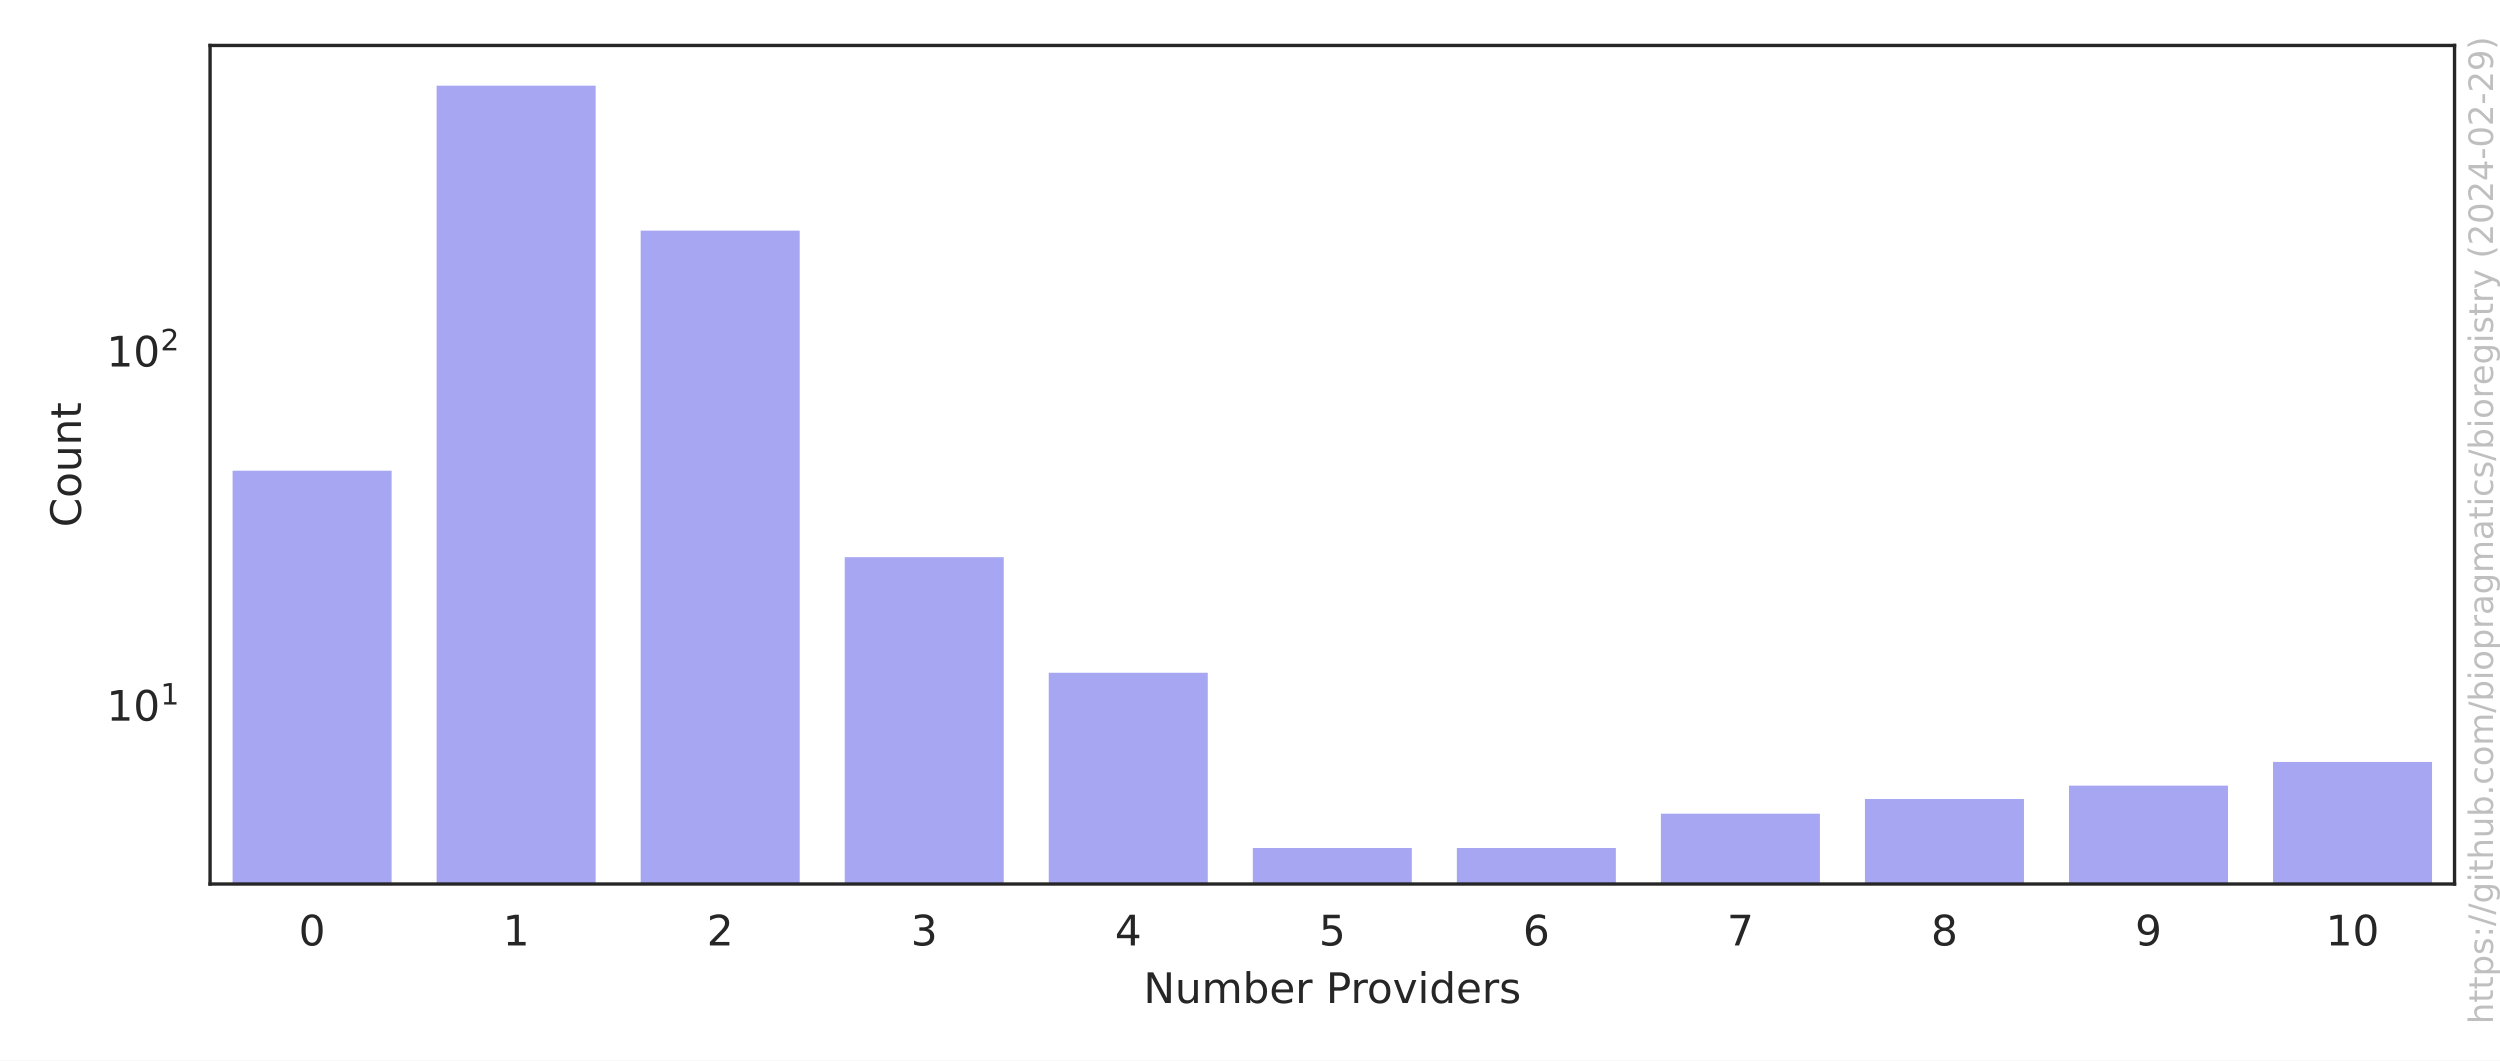
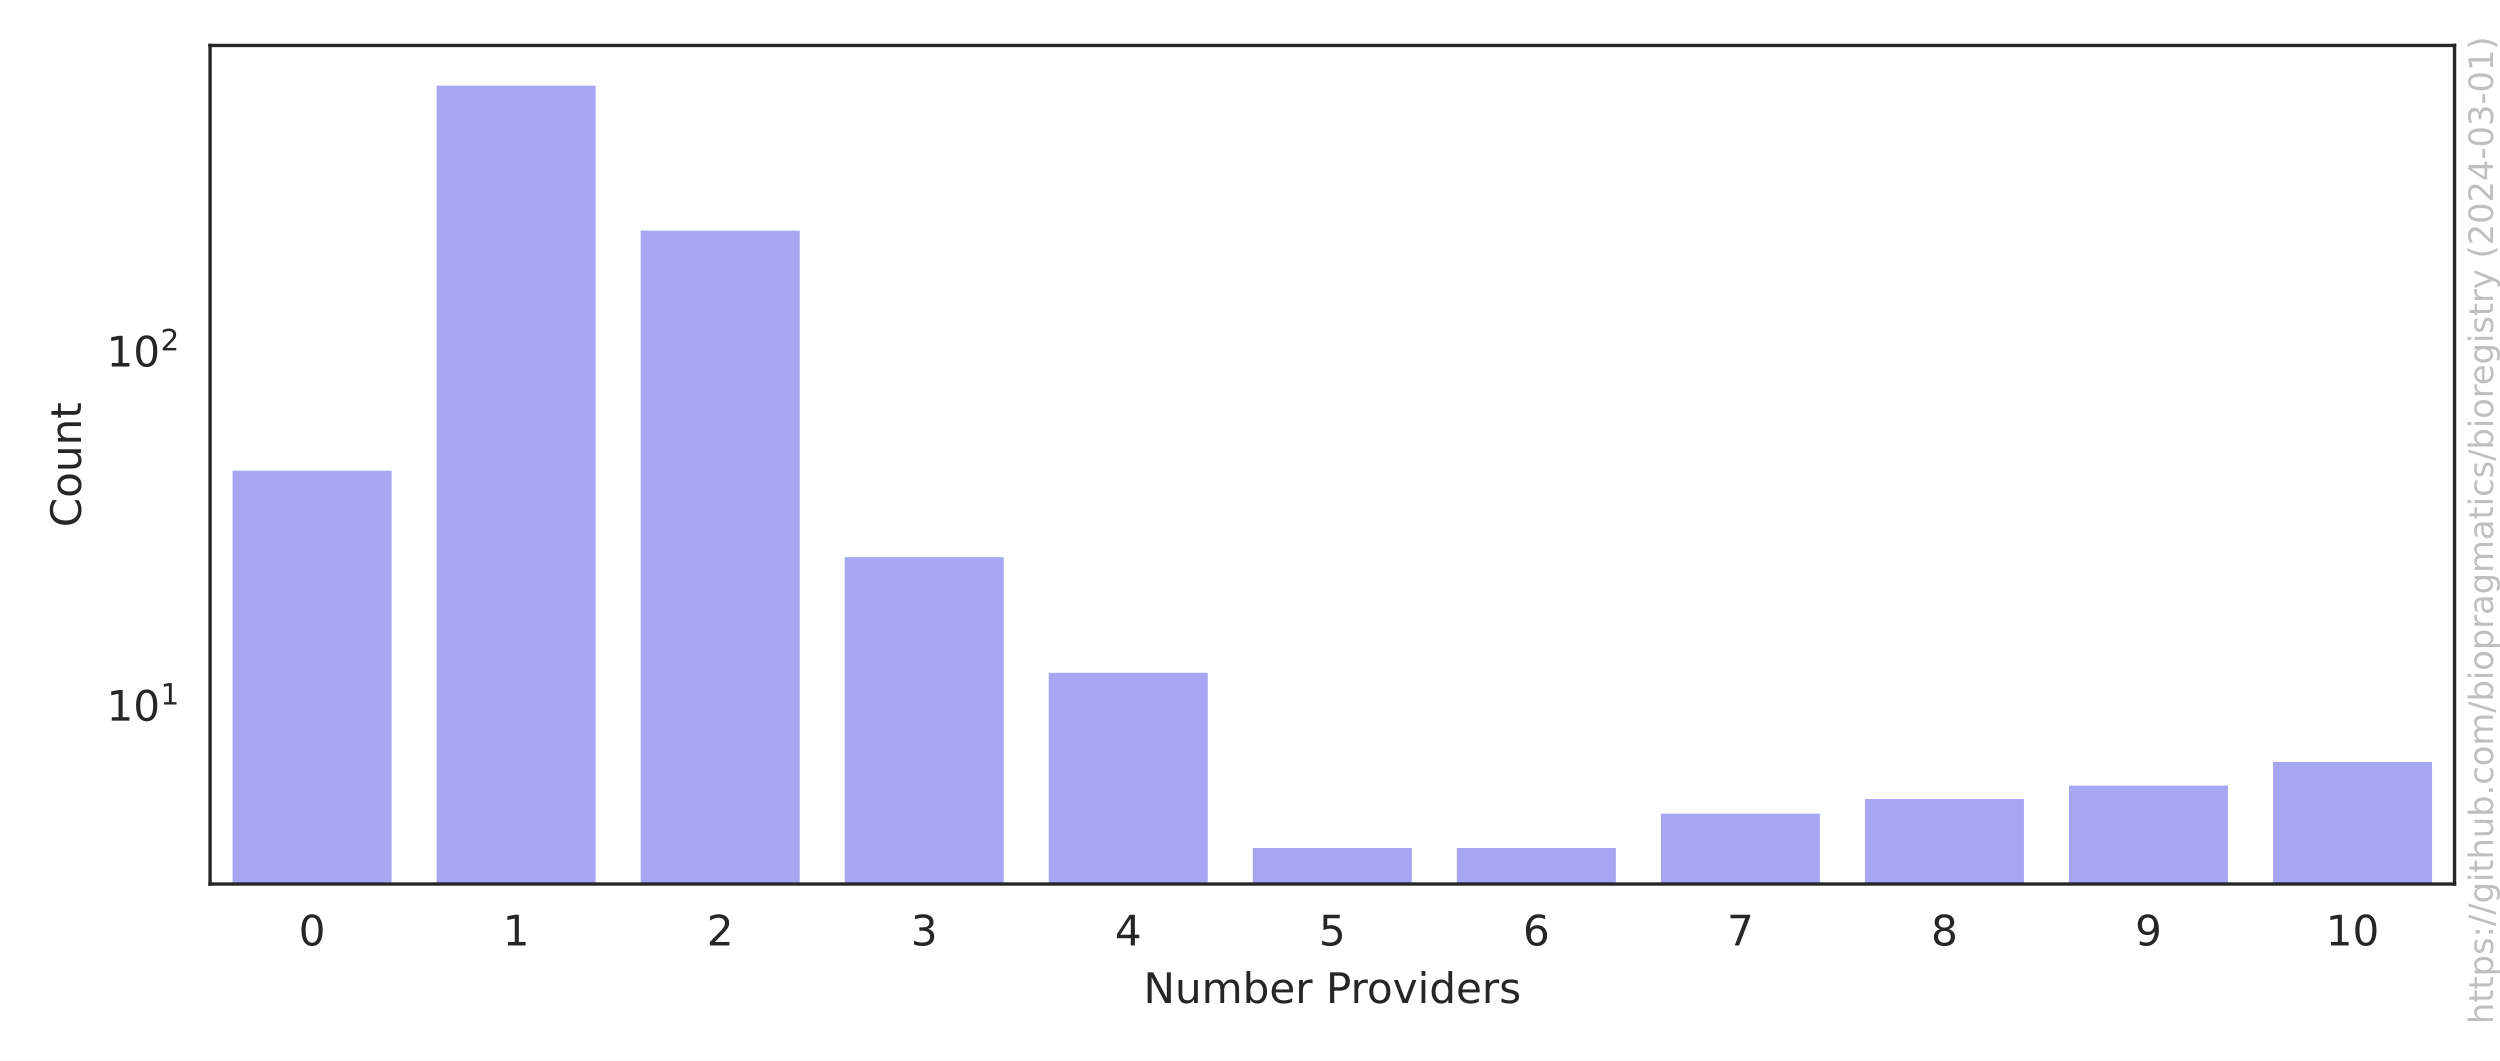
<svg xmlns="http://www.w3.org/2000/svg" xmlns:xlink="http://www.w3.org/1999/xlink" width="594pt" height="252pt" viewBox="0 0 594 252" version="1.1">
  <defs>
    <style type="text/css">*{stroke-linejoin: round; stroke-linecap: butt}</style>
  </defs>
  <g id="figure_1">
    <g id="patch_1">
      <path d="M 0 252  L 594 252  L 594 0  L 0 0  z " style="fill: #ffffff" />
    </g>
    <g id="axes_1">
      <g id="patch_2">
        <path d="M 49.913 210.04  L 583.2 210.04  L 583.2 10.8  L 49.913 10.8  z " style="fill: #ffffff" />
      </g>
      <g id="matplotlib.axis_1">
        <g id="xtick_1">
          <g id="text_1">
            <g style="fill: #262626" transform="translate(70.97177 224.6384) scale(0.1 -0.1)">
              <defs>
                <path id="DejaVuSans-30" d="M 2034 4250  Q 1547 4250 1301 3770  Q 1056 3291 1056 2328  Q 1056 1369 1301 889  Q 1547 409 2034 409  Q 2525 409 2770 889  Q 3016 1369 3016 2328  Q 3016 3291 2770 3770  Q 2525 4250 2034 4250  z M 2034 4750  Q 2819 4750 3233 4129  Q 3647 3509 3647 2328  Q 3647 1150 3233 529  Q 2819 -91 2034 -91  Q 1250 -91 836 529  Q 422 1150 422 2328  Q 422 3509 836 4129  Q 1250 4750 2034 4750  z " transform="scale(0.015625)" />
              </defs>
              <use xlink:href="#DejaVuSans-30" />
            </g>
          </g>
        </g>
        <g id="xtick_2">
          <g id="text_2">
            <g style="fill: #262626" transform="translate(119.4524 224.6384) scale(0.1 -0.1)">
              <defs>
                <path id="DejaVuSans-31" d="M 794 531  L 1825 531  L 1825 4091  L 703 3866  L 703 4441  L 1819 4666  L 2450 4666  L 2450 531  L 3481 531  L 3481 0  L 794 0  L 794 531  z " transform="scale(0.015625)" />
              </defs>
              <use xlink:href="#DejaVuSans-31" />
            </g>
          </g>
        </g>
        <g id="xtick_3">
          <g id="text_3">
            <g style="fill: #262626" transform="translate(167.9331 224.6384) scale(0.1 -0.1)">
              <defs>
                <path id="DejaVuSans-32" d="M 1228 531  L 3431 531  L 3431 0  L 469 0  L 469 531  Q 828 903 1448 1529  Q 2069 2156 2228 2338  Q 2531 2678 2651 2914  Q 2772 3150 2772 3378  Q 2772 3750 2511 3984  Q 2250 4219 1831 4219  Q 1534 4219 1204 4116  Q 875 4013 500 3803  L 500 4441  Q 881 4594 1212 4672  Q 1544 4750 1819 4750  Q 2544 4750 2975 4387  Q 3406 4025 3406 3419  Q 3406 3131 3298 2873  Q 3191 2616 2906 2266  Q 2828 2175 2409 1742  Q 1991 1309 1228 531  z " transform="scale(0.015625)" />
              </defs>
              <use xlink:href="#DejaVuSans-32" />
            </g>
          </g>
        </g>
        <g id="xtick_4">
          <g id="text_4">
            <g style="fill: #262626" transform="translate(216.4138 224.6384) scale(0.1 -0.1)">
              <defs>
                <path id="DejaVuSans-33" d="M 2597 2516  Q 3050 2419 3304 2112  Q 3559 1806 3559 1356  Q 3559 666 3084 287  Q 2609 -91 1734 -91  Q 1441 -91 1130 -33  Q 819 25 488 141  L 488 750  Q 750 597 1062 519  Q 1375 441 1716 441  Q 2309 441 2620 675  Q 2931 909 2931 1356  Q 2931 1769 2642 2001  Q 2353 2234 1838 2234  L 1294 2234  L 1294 2753  L 1863 2753  Q 2328 2753 2575 2939  Q 2822 3125 2822 3475  Q 2822 3834 2567 4026  Q 2313 4219 1838 4219  Q 1578 4219 1281 4162  Q 984 4106 628 3988  L 628 4550  Q 988 4650 1302 4700  Q 1616 4750 1894 4750  Q 2613 4750 3031 4423  Q 3450 4097 3450 3541  Q 3450 3153 3228 2886  Q 3006 2619 2597 2516  z " transform="scale(0.015625)" />
              </defs>
              <use xlink:href="#DejaVuSans-33" />
            </g>
          </g>
        </g>
        <g id="xtick_5">
          <g id="text_5">
            <g style="fill: #262626" transform="translate(264.8944 224.6384) scale(0.1 -0.1)">
              <defs>
                <path id="DejaVuSans-34" d="M 2419 4116  L 825 1625  L 2419 1625  L 2419 4116  z M 2253 4666  L 3047 4666  L 3047 1625  L 3713 1625  L 3713 1100  L 3047 1100  L 3047 0  L 2419 0  L 2419 1100  L 313 1100  L 313 1709  L 2253 4666  z " transform="scale(0.015625)" />
              </defs>
              <use xlink:href="#DejaVuSans-34" />
            </g>
          </g>
        </g>
        <g id="xtick_6">
          <g id="text_6">
            <g style="fill: #262626" transform="translate(313.3751 224.6384) scale(0.1 -0.1)">
              <defs>
                <path id="DejaVuSans-35" d="M 691 4666  L 3169 4666  L 3169 4134  L 1269 4134  L 1269 2991  Q 1406 3038 1543 3061  Q 1681 3084 1819 3084  Q 2600 3084 3056 2656  Q 3513 2228 3513 1497  Q 3513 744 3044 326  Q 2575 -91 1722 -91  Q 1428 -91 1123 -41  Q 819 9 494 109  L 494 744  Q 775 591 1075 516  Q 1375 441 1709 441  Q 2250 441 2565 725  Q 2881 1009 2881 1497  Q 2881 1984 2565 2268  Q 2250 2553 1709 2553  Q 1456 2553 1204 2497  Q 953 2441 691 2322  L 691 4666  z " transform="scale(0.015625)" />
              </defs>
              <use xlink:href="#DejaVuSans-35" />
            </g>
          </g>
        </g>
        <g id="xtick_7">
          <g id="text_7">
            <g style="fill: #262626" transform="translate(361.8558 224.6384) scale(0.1 -0.1)">
              <defs>
                <path id="DejaVuSans-36" d="M 2113 2584  Q 1688 2584 1439 2293  Q 1191 2003 1191 1497  Q 1191 994 1439 701  Q 1688 409 2113 409  Q 2538 409 2786 701  Q 3034 994 3034 1497  Q 3034 2003 2786 2293  Q 2538 2584 2113 2584  z M 3366 4563  L 3366 3988  Q 3128 4100 2886 4159  Q 2644 4219 2406 4219  Q 1781 4219 1451 3797  Q 1122 3375 1075 2522  Q 1259 2794 1537 2939  Q 1816 3084 2150 3084  Q 2853 3084 3261 2657  Q 3669 2231 3669 1497  Q 3669 778 3244 343  Q 2819 -91 2113 -91  Q 1303 -91 875 529  Q 447 1150 447 2328  Q 447 3434 972 4092  Q 1497 4750 2381 4750  Q 2619 4750 2861 4703  Q 3103 4656 3366 4563  z " transform="scale(0.015625)" />
              </defs>
              <use xlink:href="#DejaVuSans-36" />
            </g>
          </g>
        </g>
        <g id="xtick_8">
          <g id="text_8">
            <g style="fill: #262626" transform="translate(410.3364 224.6384) scale(0.1 -0.1)">
              <defs>
                <path id="DejaVuSans-37" d="M 525 4666  L 3525 4666  L 3525 4397  L 1831 0  L 1172 0  L 2766 4134  L 525 4134  L 525 4666  z " transform="scale(0.015625)" />
              </defs>
              <use xlink:href="#DejaVuSans-37" />
            </g>
          </g>
        </g>
        <g id="xtick_9">
          <g id="text_9">
            <g style="fill: #262626" transform="translate(458.8171 224.6384) scale(0.1 -0.1)">
              <defs>
                <path id="DejaVuSans-38" d="M 2034 2216  Q 1584 2216 1326 1975  Q 1069 1734 1069 1313  Q 1069 891 1326 650  Q 1584 409 2034 409  Q 2484 409 2743 651  Q 3003 894 3003 1313  Q 3003 1734 2745 1975  Q 2488 2216 2034 2216  z M 1403 2484  Q 997 2584 770 2862  Q 544 3141 544 3541  Q 544 4100 942 4425  Q 1341 4750 2034 4750  Q 2731 4750 3128 4425  Q 3525 4100 3525 3541  Q 3525 3141 3298 2862  Q 3072 2584 2669 2484  Q 3125 2378 3379 2068  Q 3634 1759 3634 1313  Q 3634 634 3220 271  Q 2806 -91 2034 -91  Q 1263 -91 848 271  Q 434 634 434 1313  Q 434 1759 690 2068  Q 947 2378 1403 2484  z M 1172 3481  Q 1172 3119 1398 2916  Q 1625 2713 2034 2713  Q 2441 2713 2670 2916  Q 2900 3119 2900 3481  Q 2900 3844 2670 4047  Q 2441 4250 2034 4250  Q 1625 4250 1398 4047  Q 1172 3844 1172 3481  z " transform="scale(0.015625)" />
              </defs>
              <use xlink:href="#DejaVuSans-38" />
            </g>
          </g>
        </g>
        <g id="xtick_10">
          <g id="text_10">
            <g style="fill: #262626" transform="translate(507.2978 224.6384) scale(0.1 -0.1)">
              <defs>
                <path id="DejaVuSans-39" d="M 703 97  L 703 672  Q 941 559 1184 500  Q 1428 441 1663 441  Q 2288 441 2617 861  Q 2947 1281 2994 2138  Q 2813 1869 2534 1725  Q 2256 1581 1919 1581  Q 1219 1581 811 2004  Q 403 2428 403 3163  Q 403 3881 828 4315  Q 1253 4750 1959 4750  Q 2769 4750 3195 4129  Q 3622 3509 3622 2328  Q 3622 1225 3098 567  Q 2575 -91 1691 -91  Q 1453 -91 1209 -44  Q 966 3 703 97  z M 1959 2075  Q 2384 2075 2632 2365  Q 2881 2656 2881 3163  Q 2881 3666 2632 3958  Q 2384 4250 1959 4250  Q 1534 4250 1286 3958  Q 1038 3666 1038 3163  Q 1038 2656 1286 2365  Q 1534 2075 1959 2075  z " transform="scale(0.015625)" />
              </defs>
              <use xlink:href="#DejaVuSans-39" />
            </g>
          </g>
        </g>
        <g id="xtick_11">
          <g id="text_11">
            <g style="fill: #262626" transform="translate(552.5972 224.6384) scale(0.1 -0.1)">
              <use xlink:href="#DejaVuSans-31" />
              <use xlink:href="#DejaVuSans-30" x="63.623" />
            </g>
          </g>
        </g>
        <g id="text_12">
          <g style="fill: #262626" transform="translate(271.6923 238.3166) scale(0.1 -0.1)">
            <defs>
              <path id="DejaVuSans-4e" d="M 628 4666  L 1478 4666  L 3547 763  L 3547 4666  L 4159 4666  L 4159 0  L 3309 0  L 1241 3903  L 1241 0  L 628 0  L 628 4666  z " transform="scale(0.015625)" />
              <path id="DejaVuSans-75" d="M 544 1381  L 544 3500  L 1119 3500  L 1119 1403  Q 1119 906 1312 657  Q 1506 409 1894 409  Q 2359 409 2629 706  Q 2900 1003 2900 1516  L 2900 3500  L 3475 3500  L 3475 0  L 2900 0  L 2900 538  Q 2691 219 2414 64  Q 2138 -91 1772 -91  Q 1169 -91 856 284  Q 544 659 544 1381  z M 1991 3584  L 1991 3584  z " transform="scale(0.015625)" />
              <path id="DejaVuSans-6d" d="M 3328 2828  Q 3544 3216 3844 3400  Q 4144 3584 4550 3584  Q 5097 3584 5394 3201  Q 5691 2819 5691 2113  L 5691 0  L 5113 0  L 5113 2094  Q 5113 2597 4934 2840  Q 4756 3084 4391 3084  Q 3944 3084 3684 2787  Q 3425 2491 3425 1978  L 3425 0  L 2847 0  L 2847 2094  Q 2847 2600 2669 2842  Q 2491 3084 2119 3084  Q 1678 3084 1418 2786  Q 1159 2488 1159 1978  L 1159 0  L 581 0  L 581 3500  L 1159 3500  L 1159 2956  Q 1356 3278 1631 3431  Q 1906 3584 2284 3584  Q 2666 3584 2933 3390  Q 3200 3197 3328 2828  z " transform="scale(0.015625)" />
              <path id="DejaVuSans-62" d="M 3116 1747  Q 3116 2381 2855 2742  Q 2594 3103 2138 3103  Q 1681 3103 1420 2742  Q 1159 2381 1159 1747  Q 1159 1113 1420 752  Q 1681 391 2138 391  Q 2594 391 2855 752  Q 3116 1113 3116 1747  z M 1159 2969  Q 1341 3281 1617 3432  Q 1894 3584 2278 3584  Q 2916 3584 3314 3078  Q 3713 2572 3713 1747  Q 3713 922 3314 415  Q 2916 -91 2278 -91  Q 1894 -91 1617 61  Q 1341 213 1159 525  L 1159 0  L 581 0  L 581 4863  L 1159 4863  L 1159 2969  z " transform="scale(0.015625)" />
              <path id="DejaVuSans-65" d="M 3597 1894  L 3597 1613  L 953 1613  Q 991 1019 1311 708  Q 1631 397 2203 397  Q 2534 397 2845 478  Q 3156 559 3463 722  L 3463 178  Q 3153 47 2828 -22  Q 2503 -91 2169 -91  Q 1331 -91 842 396  Q 353 884 353 1716  Q 353 2575 817 3079  Q 1281 3584 2069 3584  Q 2775 3584 3186 3129  Q 3597 2675 3597 1894  z M 3022 2063  Q 3016 2534 2758 2815  Q 2500 3097 2075 3097  Q 1594 3097 1305 2825  Q 1016 2553 972 2059  L 3022 2063  z " transform="scale(0.015625)" />
              <path id="DejaVuSans-72" d="M 2631 2963  Q 2534 3019 2420 3045  Q 2306 3072 2169 3072  Q 1681 3072 1420 2755  Q 1159 2438 1159 1844  L 1159 0  L 581 0  L 581 3500  L 1159 3500  L 1159 2956  Q 1341 3275 1631 3429  Q 1922 3584 2338 3584  Q 2397 3584 2469 3576  Q 2541 3569 2628 3553  L 2631 2963  z " transform="scale(0.015625)" />
              <path id="DejaVuSans-20" transform="scale(0.015625)" />
              <path id="DejaVuSans-50" d="M 1259 4147  L 1259 2394  L 2053 2394  Q 2494 2394 2734 2622  Q 2975 2850 2975 3272  Q 2975 3691 2734 3919  Q 2494 4147 2053 4147  L 1259 4147  z M 628 4666  L 2053 4666  Q 2838 4666 3239 4311  Q 3641 3956 3641 3272  Q 3641 2581 3239 2228  Q 2838 1875 2053 1875  L 1259 1875  L 1259 0  L 628 0  L 628 4666  z " transform="scale(0.015625)" />
              <path id="DejaVuSans-6f" d="M 1959 3097  Q 1497 3097 1228 2736  Q 959 2375 959 1747  Q 959 1119 1226 758  Q 1494 397 1959 397  Q 2419 397 2687 759  Q 2956 1122 2956 1747  Q 2956 2369 2687 2733  Q 2419 3097 1959 3097  z M 1959 3584  Q 2709 3584 3137 3096  Q 3566 2609 3566 1747  Q 3566 888 3137 398  Q 2709 -91 1959 -91  Q 1206 -91 779 398  Q 353 888 353 1747  Q 353 2609 779 3096  Q 1206 3584 1959 3584  z " transform="scale(0.015625)" />
              <path id="DejaVuSans-76" d="M 191 3500  L 800 3500  L 1894 563  L 2988 3500  L 3597 3500  L 2284 0  L 1503 0  L 191 3500  z " transform="scale(0.015625)" />
              <path id="DejaVuSans-69" d="M 603 3500  L 1178 3500  L 1178 0  L 603 0  L 603 3500  z M 603 4863  L 1178 4863  L 1178 4134  L 603 4134  L 603 4863  z " transform="scale(0.015625)" />
              <path id="DejaVuSans-64" d="M 2906 2969  L 2906 4863  L 3481 4863  L 3481 0  L 2906 0  L 2906 525  Q 2725 213 2448 61  Q 2172 -91 1784 -91  Q 1150 -91 751 415  Q 353 922 353 1747  Q 353 2572 751 3078  Q 1150 3584 1784 3584  Q 2172 3584 2448 3432  Q 2725 3281 2906 2969  z M 947 1747  Q 947 1113 1208 752  Q 1469 391 1925 391  Q 2381 391 2643 752  Q 2906 1113 2906 1747  Q 2906 2381 2643 2742  Q 2381 3103 1925 3103  Q 1469 3103 1208 2742  Q 947 2381 947 1747  z " transform="scale(0.015625)" />
              <path id="DejaVuSans-73" d="M 2834 3397  L 2834 2853  Q 2591 2978 2328 3040  Q 2066 3103 1784 3103  Q 1356 3103 1142 2972  Q 928 2841 928 2578  Q 928 2378 1081 2264  Q 1234 2150 1697 2047  L 1894 2003  Q 2506 1872 2764 1633  Q 3022 1394 3022 966  Q 3022 478 2636 193  Q 2250 -91 1575 -91  Q 1294 -91 989 -36  Q 684 19 347 128  L 347 722  Q 666 556 975 473  Q 1284 391 1588 391  Q 1994 391 2212 530  Q 2431 669 2431 922  Q 2431 1156 2273 1281  Q 2116 1406 1581 1522  L 1381 1569  Q 847 1681 609 1914  Q 372 2147 372 2553  Q 372 3047 722 3315  Q 1072 3584 1716 3584  Q 2034 3584 2315 3537  Q 2597 3491 2834 3397  z " transform="scale(0.015625)" />
            </defs>
            <use xlink:href="#DejaVuSans-4e" />
            <use xlink:href="#DejaVuSans-75" x="74.805" />
            <use xlink:href="#DejaVuSans-6d" x="138.184" />
            <use xlink:href="#DejaVuSans-62" x="235.596" />
            <use xlink:href="#DejaVuSans-65" x="299.072" />
            <use xlink:href="#DejaVuSans-72" x="360.596" />
            <use xlink:href="#DejaVuSans-20" x="401.709" />
            <use xlink:href="#DejaVuSans-50" x="433.496" />
            <use xlink:href="#DejaVuSans-72" x="492.049" />
            <use xlink:href="#DejaVuSans-6f" x="530.912" />
            <use xlink:href="#DejaVuSans-76" x="592.094" />
            <use xlink:href="#DejaVuSans-69" x="651.273" />
            <use xlink:href="#DejaVuSans-64" x="679.057" />
            <use xlink:href="#DejaVuSans-65" x="742.533" />
            <use xlink:href="#DejaVuSans-72" x="804.057" />
            <use xlink:href="#DejaVuSans-73" x="845.17" />
          </g>
        </g>
      </g>
      <g id="matplotlib.axis_2">
        <g id="ytick_1">
          <g id="text_13">
            <g style="fill: #262626" transform="translate(25.31268 171.2999) scale(0.1 -0.1)">
              <use xlink:href="#DejaVuSans-31" transform="translate(0 0.684375)" />
              <use xlink:href="#DejaVuSans-30" transform="translate(63.62305 0.684375)" />
              <use xlink:href="#DejaVuSans-31" transform="translate(128.2031 38.96563) scale(0.7)" />
            </g>
          </g>
        </g>
        <g id="ytick_2">
          <g id="text_14">
            <g style="fill: #262626" transform="translate(25.31268 87.15916) scale(0.1 -0.1)">
              <use xlink:href="#DejaVuSans-31" transform="translate(0 0.765625)" />
              <use xlink:href="#DejaVuSans-30" transform="translate(63.62305 0.765625)" />
              <use xlink:href="#DejaVuSans-32" transform="translate(128.2031 39.04688) scale(0.7)" />
            </g>
          </g>
        </g>
        <g id="ytick_3" />
        <g id="ytick_4" />
        <g id="ytick_5" />
        <g id="ytick_6" />
        <g id="ytick_7" />
        <g id="ytick_8" />
        <g id="ytick_9" />
        <g id="ytick_10" />
        <g id="ytick_11" />
        <g id="ytick_12" />
        <g id="ytick_13" />
        <g id="ytick_14" />
        <g id="ytick_15" />
        <g id="ytick_16" />
        <g id="ytick_17" />
        <g id="ytick_18" />
        <g id="ytick_19" />
        <g id="ytick_20" />
        <g id="ytick_21" />
        <g id="ytick_22" />
        <g id="text_15">
          <g style="fill: #262626" transform="translate(19.233 125.2684) rotate(-90) scale(0.1 -0.1)">
            <defs>
              <path id="DejaVuSans-43" d="M 4122 4306  L 4122 3641  Q 3803 3938 3442 4084  Q 3081 4231 2675 4231  Q 1875 4231 1450 3742  Q 1025 3253 1025 2328  Q 1025 1406 1450 917  Q 1875 428 2675 428  Q 3081 428 3442 575  Q 3803 722 4122 1019  L 4122 359  Q 3791 134 3420 21  Q 3050 -91 2638 -91  Q 1578 -91 968 557  Q 359 1206 359 2328  Q 359 3453 968 4101  Q 1578 4750 2638 4750  Q 3056 4750 3426 4639  Q 3797 4528 4122 4306  z " transform="scale(0.015625)" />
              <path id="DejaVuSans-6e" d="M 3513 2113  L 3513 0  L 2938 0  L 2938 2094  Q 2938 2591 2744 2837  Q 2550 3084 2163 3084  Q 1697 3084 1428 2787  Q 1159 2491 1159 1978  L 1159 0  L 581 0  L 581 3500  L 1159 3500  L 1159 2956  Q 1366 3272 1645 3428  Q 1925 3584 2291 3584  Q 2894 3584 3203 3211  Q 3513 2838 3513 2113  z " transform="scale(0.015625)" />
              <path id="DejaVuSans-74" d="M 1172 4494  L 1172 3500  L 2356 3500  L 2356 3053  L 1172 3053  L 1172 1153  Q 1172 725 1289 603  Q 1406 481 1766 481  L 2356 481  L 2356 0  L 1766 0  Q 1100 0 847 248  Q 594 497 594 1153  L 594 3053  L 172 3053  L 172 3500  L 594 3500  L 594 4494  L 1172 4494  z " transform="scale(0.015625)" />
            </defs>
            <use xlink:href="#DejaVuSans-43" />
            <use xlink:href="#DejaVuSans-6f" x="69.824" />
            <use xlink:href="#DejaVuSans-75" x="131.006" />
            <use xlink:href="#DejaVuSans-6e" x="194.385" />
            <use xlink:href="#DejaVuSans-74" x="257.764" />
          </g>
        </g>
      </g>
      <g id="patch_3">
        <path d="M 54.761 84392.375  L 93.545 84392.375  L 93.545 111.341  L 54.761 111.341  z " clip-path="url(#p84426c0476)" style="fill: #2020df; opacity: 0.4; stroke: #ffffff; stroke-linejoin: miter" />
      </g>
      <g id="patch_4">
        <path d="M 103.241 84392.375  L 142.026 84392.375  L 142.026 19.856  L 103.241 19.856  z " clip-path="url(#p84426c0476)" style="fill: #2020df; opacity: 0.4; stroke: #ffffff; stroke-linejoin: miter" />
      </g>
      <g id="patch_5">
        <path d="M 151.722 84392.375  L 190.507 84392.375  L 190.507 54.3  L 151.722 54.3  z " clip-path="url(#p84426c0476)" style="fill: #2020df; opacity: 0.4; stroke: #ffffff; stroke-linejoin: miter" />
      </g>
      <g id="patch_6">
        <path d="M 200.203 84392.375  L 238.987 84392.375  L 238.987 131.888  L 200.203 131.888  z " clip-path="url(#p84426c0476)" style="fill: #2020df; opacity: 0.4; stroke: #ffffff; stroke-linejoin: miter" />
      </g>
      <g id="patch_7">
        <path d="M 248.683 84392.375  L 287.468 84392.375  L 287.468 159.347  L 248.683 159.347  z " clip-path="url(#p84426c0476)" style="fill: #2020df; opacity: 0.4; stroke: #ffffff; stroke-linejoin: miter" />
      </g>
      <g id="patch_8">
        <path d="M 297.164 84392.375  L 335.949 84392.375  L 335.949 200.984  L 297.164 200.984  z " clip-path="url(#p84426c0476)" style="fill: #2020df; opacity: 0.4; stroke: #ffffff; stroke-linejoin: miter" />
      </g>
      <g id="patch_9">
        <path d="M 345.645 84392.375  L 384.429 84392.375  L 384.429 200.984  L 345.645 200.984  z " clip-path="url(#p84426c0476)" style="fill: #2020df; opacity: 0.4; stroke: #ffffff; stroke-linejoin: miter" />
      </g>
      <g id="patch_10">
        <path d="M 394.125 84392.375  L 432.91 84392.375  L 432.91 192.83  L 394.125 192.83  z " clip-path="url(#p84426c0476)" style="fill: #2020df; opacity: 0.4; stroke: #ffffff; stroke-linejoin: miter" />
      </g>
      <g id="patch_11">
        <path d="M 442.606 84392.375  L 481.391 84392.375  L 481.391 189.347  L 442.606 189.347  z " clip-path="url(#p84426c0476)" style="fill: #2020df; opacity: 0.4; stroke: #ffffff; stroke-linejoin: miter" />
      </g>
      <g id="patch_12">
        <path d="M 491.087 84392.375  L 529.871 84392.375  L 529.871 186.167  L 491.087 186.167  z " clip-path="url(#p84426c0476)" style="fill: #2020df; opacity: 0.4; stroke: #ffffff; stroke-linejoin: miter" />
      </g>
      <g id="patch_13">
        <path d="M 539.567 84392.375  L 578.352 84392.375  L 578.352 180.534  L 539.567 180.534  z " clip-path="url(#p84426c0476)" style="fill: #2020df; opacity: 0.4; stroke: #ffffff; stroke-linejoin: miter" />
      </g>
      <g id="patch_14">
        <path d="M 49.913 210.04  L 49.913 10.8  " style="fill: none; stroke: #262626; stroke-width: 0.8; stroke-linejoin: miter; stroke-linecap: square" />
      </g>
      <g id="patch_15">
        <path d="M 583.2 210.04  L 583.2 10.8  " style="fill: none; stroke: #262626; stroke-width: 0.8; stroke-linejoin: miter; stroke-linecap: square" />
      </g>
      <g id="patch_16">
        <path d="M 49.913 210.04  L 583.2 210.04  " style="fill: none; stroke: #262626; stroke-width: 0.8; stroke-linejoin: miter; stroke-linecap: square" />
      </g>
      <g id="patch_17">
        <path d="M 49.913 10.8  L 583.2 10.8  " style="fill: none; stroke: #262626; stroke-width: 0.8; stroke-linejoin: miter; stroke-linecap: square" />
      </g>
    </g>
    <g id="text_16">
      <g style="fill: #808080; opacity: 0.5" transform="translate(592.3362 243.3237) rotate(-90) scale(0.08 -0.08)">
        <defs>
          <path id="DejaVuSans-68" d="M 3513 2113  L 3513 0  L 2938 0  L 2938 2094  Q 2938 2591 2744 2837  Q 2550 3084 2163 3084  Q 1697 3084 1428 2787  Q 1159 2491 1159 1978  L 1159 0  L 581 0  L 581 4863  L 1159 4863  L 1159 2956  Q 1366 3272 1645 3428  Q 1925 3584 2291 3584  Q 2894 3584 3203 3211  Q 3513 2838 3513 2113  z " transform="scale(0.015625)" />
          <path id="DejaVuSans-70" d="M 1159 525  L 1159 -1331  L 581 -1331  L 581 3500  L 1159 3500  L 1159 2969  Q 1341 3281 1617 3432  Q 1894 3584 2278 3584  Q 2916 3584 3314 3078  Q 3713 2572 3713 1747  Q 3713 922 3314 415  Q 2916 -91 2278 -91  Q 1894 -91 1617 61  Q 1341 213 1159 525  z M 3116 1747  Q 3116 2381 2855 2742  Q 2594 3103 2138 3103  Q 1681 3103 1420 2742  Q 1159 2381 1159 1747  Q 1159 1113 1420 752  Q 1681 391 2138 391  Q 2594 391 2855 752  Q 3116 1113 3116 1747  z " transform="scale(0.015625)" />
          <path id="DejaVuSans-3a" d="M 750 794  L 1409 794  L 1409 0  L 750 0  L 750 794  z M 750 3309  L 1409 3309  L 1409 2516  L 750 2516  L 750 3309  z " transform="scale(0.015625)" />
          <path id="DejaVuSans-2f" d="M 1625 4666  L 2156 4666  L 531 -594  L 0 -594  L 1625 4666  z " transform="scale(0.015625)" />
          <path id="DejaVuSans-67" d="M 2906 1791  Q 2906 2416 2648 2759  Q 2391 3103 1925 3103  Q 1463 3103 1205 2759  Q 947 2416 947 1791  Q 947 1169 1205 825  Q 1463 481 1925 481  Q 2391 481 2648 825  Q 2906 1169 2906 1791  z M 3481 434  Q 3481 -459 3084 -895  Q 2688 -1331 1869 -1331  Q 1566 -1331 1297 -1286  Q 1028 -1241 775 -1147  L 775 -588  Q 1028 -725 1275 -790  Q 1522 -856 1778 -856  Q 2344 -856 2625 -561  Q 2906 -266 2906 331  L 2906 616  Q 2728 306 2450 153  Q 2172 0 1784 0  Q 1141 0 747 490  Q 353 981 353 1791  Q 353 2603 747 3093  Q 1141 3584 1784 3584  Q 2172 3584 2450 3431  Q 2728 3278 2906 2969  L 2906 3500  L 3481 3500  L 3481 434  z " transform="scale(0.015625)" />
          <path id="DejaVuSans-2e" d="M 684 794  L 1344 794  L 1344 0  L 684 0  L 684 794  z " transform="scale(0.015625)" />
          <path id="DejaVuSans-63" d="M 3122 3366  L 3122 2828  Q 2878 2963 2633 3030  Q 2388 3097 2138 3097  Q 1578 3097 1268 2742  Q 959 2388 959 1747  Q 959 1106 1268 751  Q 1578 397 2138 397  Q 2388 397 2633 464  Q 2878 531 3122 666  L 3122 134  Q 2881 22 2623 -34  Q 2366 -91 2075 -91  Q 1284 -91 818 406  Q 353 903 353 1747  Q 353 2603 823 3093  Q 1294 3584 2113 3584  Q 2378 3584 2631 3529  Q 2884 3475 3122 3366  z " transform="scale(0.015625)" />
          <path id="DejaVuSans-61" d="M 2194 1759  Q 1497 1759 1228 1600  Q 959 1441 959 1056  Q 959 750 1161 570  Q 1363 391 1709 391  Q 2188 391 2477 730  Q 2766 1069 2766 1631  L 2766 1759  L 2194 1759  z M 3341 1997  L 3341 0  L 2766 0  L 2766 531  Q 2569 213 2275 61  Q 1981 -91 1556 -91  Q 1019 -91 701 211  Q 384 513 384 1019  Q 384 1609 779 1909  Q 1175 2209 1959 2209  L 2766 2209  L 2766 2266  Q 2766 2663 2505 2880  Q 2244 3097 1772 3097  Q 1472 3097 1187 3025  Q 903 2953 641 2809  L 641 3341  Q 956 3463 1253 3523  Q 1550 3584 1831 3584  Q 2591 3584 2966 3190  Q 3341 2797 3341 1997  z " transform="scale(0.015625)" />
          <path id="DejaVuSans-79" d="M 2059 -325  Q 1816 -950 1584 -1140  Q 1353 -1331 966 -1331  L 506 -1331  L 506 -850  L 844 -850  Q 1081 -850 1212 -737  Q 1344 -625 1503 -206  L 1606 56  L 191 3500  L 800 3500  L 1894 763  L 2988 3500  L 3597 3500  L 2059 -325  z " transform="scale(0.015625)" />
          <path id="DejaVuSans-28" d="M 1984 4856  Q 1566 4138 1362 3434  Q 1159 2731 1159 2009  Q 1159 1288 1364 580  Q 1569 -128 1984 -844  L 1484 -844  Q 1016 -109 783 600  Q 550 1309 550 2009  Q 550 2706 781 3412  Q 1013 4119 1484 4856  L 1984 4856  z " transform="scale(0.015625)" />
          <path id="DejaVuSans-2d" d="M 313 2009  L 1997 2009  L 1997 1497  L 313 1497  L 313 2009  z " transform="scale(0.015625)" />
          <path id="DejaVuSans-29" d="M 513 4856  L 1013 4856  Q 1481 4119 1714 3412  Q 1947 2706 1947 2009  Q 1947 1309 1714 600  Q 1481 -109 1013 -844  L 513 -844  Q 928 -128 1133 580  Q 1338 1288 1338 2009  Q 1338 2731 1133 3434  Q 928 4138 513 4856  z " transform="scale(0.015625)" />
        </defs>
        <use xlink:href="#DejaVuSans-68" />
        <use xlink:href="#DejaVuSans-74" x="63.379" />
        <use xlink:href="#DejaVuSans-74" x="102.588" />
        <use xlink:href="#DejaVuSans-70" x="141.797" />
        <use xlink:href="#DejaVuSans-73" x="205.273" />
        <use xlink:href="#DejaVuSans-3a" x="257.373" />
        <use xlink:href="#DejaVuSans-2f" x="291.064" />
        <use xlink:href="#DejaVuSans-2f" x="324.756" />
        <use xlink:href="#DejaVuSans-67" x="358.447" />
        <use xlink:href="#DejaVuSans-69" x="421.924" />
        <use xlink:href="#DejaVuSans-74" x="449.707" />
        <use xlink:href="#DejaVuSans-68" x="488.916" />
        <use xlink:href="#DejaVuSans-75" x="552.295" />
        <use xlink:href="#DejaVuSans-62" x="615.674" />
        <use xlink:href="#DejaVuSans-2e" x="679.15" />
        <use xlink:href="#DejaVuSans-63" x="710.938" />
        <use xlink:href="#DejaVuSans-6f" x="765.918" />
        <use xlink:href="#DejaVuSans-6d" x="827.1" />
        <use xlink:href="#DejaVuSans-2f" x="924.512" />
        <use xlink:href="#DejaVuSans-62" x="958.203" />
        <use xlink:href="#DejaVuSans-69" x="1021.68" />
        <use xlink:href="#DejaVuSans-6f" x="1049.463" />
        <use xlink:href="#DejaVuSans-70" x="1110.645" />
        <use xlink:href="#DejaVuSans-72" x="1174.121" />
        <use xlink:href="#DejaVuSans-61" x="1215.234" />
        <use xlink:href="#DejaVuSans-67" x="1276.514" />
        <use xlink:href="#DejaVuSans-6d" x="1339.99" />
        <use xlink:href="#DejaVuSans-61" x="1437.402" />
        <use xlink:href="#DejaVuSans-74" x="1498.682" />
        <use xlink:href="#DejaVuSans-69" x="1537.891" />
        <use xlink:href="#DejaVuSans-63" x="1565.674" />
        <use xlink:href="#DejaVuSans-73" x="1620.654" />
        <use xlink:href="#DejaVuSans-2f" x="1672.754" />
        <use xlink:href="#DejaVuSans-62" x="1706.445" />
        <use xlink:href="#DejaVuSans-69" x="1769.922" />
        <use xlink:href="#DejaVuSans-6f" x="1797.705" />
        <use xlink:href="#DejaVuSans-72" x="1858.887" />
        <use xlink:href="#DejaVuSans-65" x="1897.75" />
        <use xlink:href="#DejaVuSans-67" x="1959.273" />
        <use xlink:href="#DejaVuSans-69" x="2022.75" />
        <use xlink:href="#DejaVuSans-73" x="2050.533" />
        <use xlink:href="#DejaVuSans-74" x="2102.633" />
        <use xlink:href="#DejaVuSans-72" x="2141.842" />
        <use xlink:href="#DejaVuSans-79" x="2182.955" />
        <use xlink:href="#DejaVuSans-20" x="2242.135" />
        <use xlink:href="#DejaVuSans-28" x="2273.922" />
        <use xlink:href="#DejaVuSans-32" x="2312.936" />
        <use xlink:href="#DejaVuSans-30" x="2376.559" />
        <use xlink:href="#DejaVuSans-32" x="2440.182" />
        <use xlink:href="#DejaVuSans-34" x="2503.805" />
        <use xlink:href="#DejaVuSans-2d" x="2567.428" />
        <use xlink:href="#DejaVuSans-30" x="2603.512" />
-         <use xlink:href="#DejaVuSans-32" x="2667.135" />
+         <use xlink:href="#DejaVuSans-33" x="2667.135" />
        <use xlink:href="#DejaVuSans-2d" x="2730.758" />
-         <use xlink:href="#DejaVuSans-32" x="2766.842" />
-         <use xlink:href="#DejaVuSans-39" x="2830.465" />
+         <use xlink:href="#DejaVuSans-30" x="2766.842" />
+         <use xlink:href="#DejaVuSans-31" x="2830.465" />
        <use xlink:href="#DejaVuSans-29" x="2894.088" />
      </g>
    </g>
  </g>
  <defs>
    <clipPath id="p84426c0476">
      <rect x="49.913" y="10.8" width="533.287" height="199.24" />
    </clipPath>
  </defs>
</svg>
